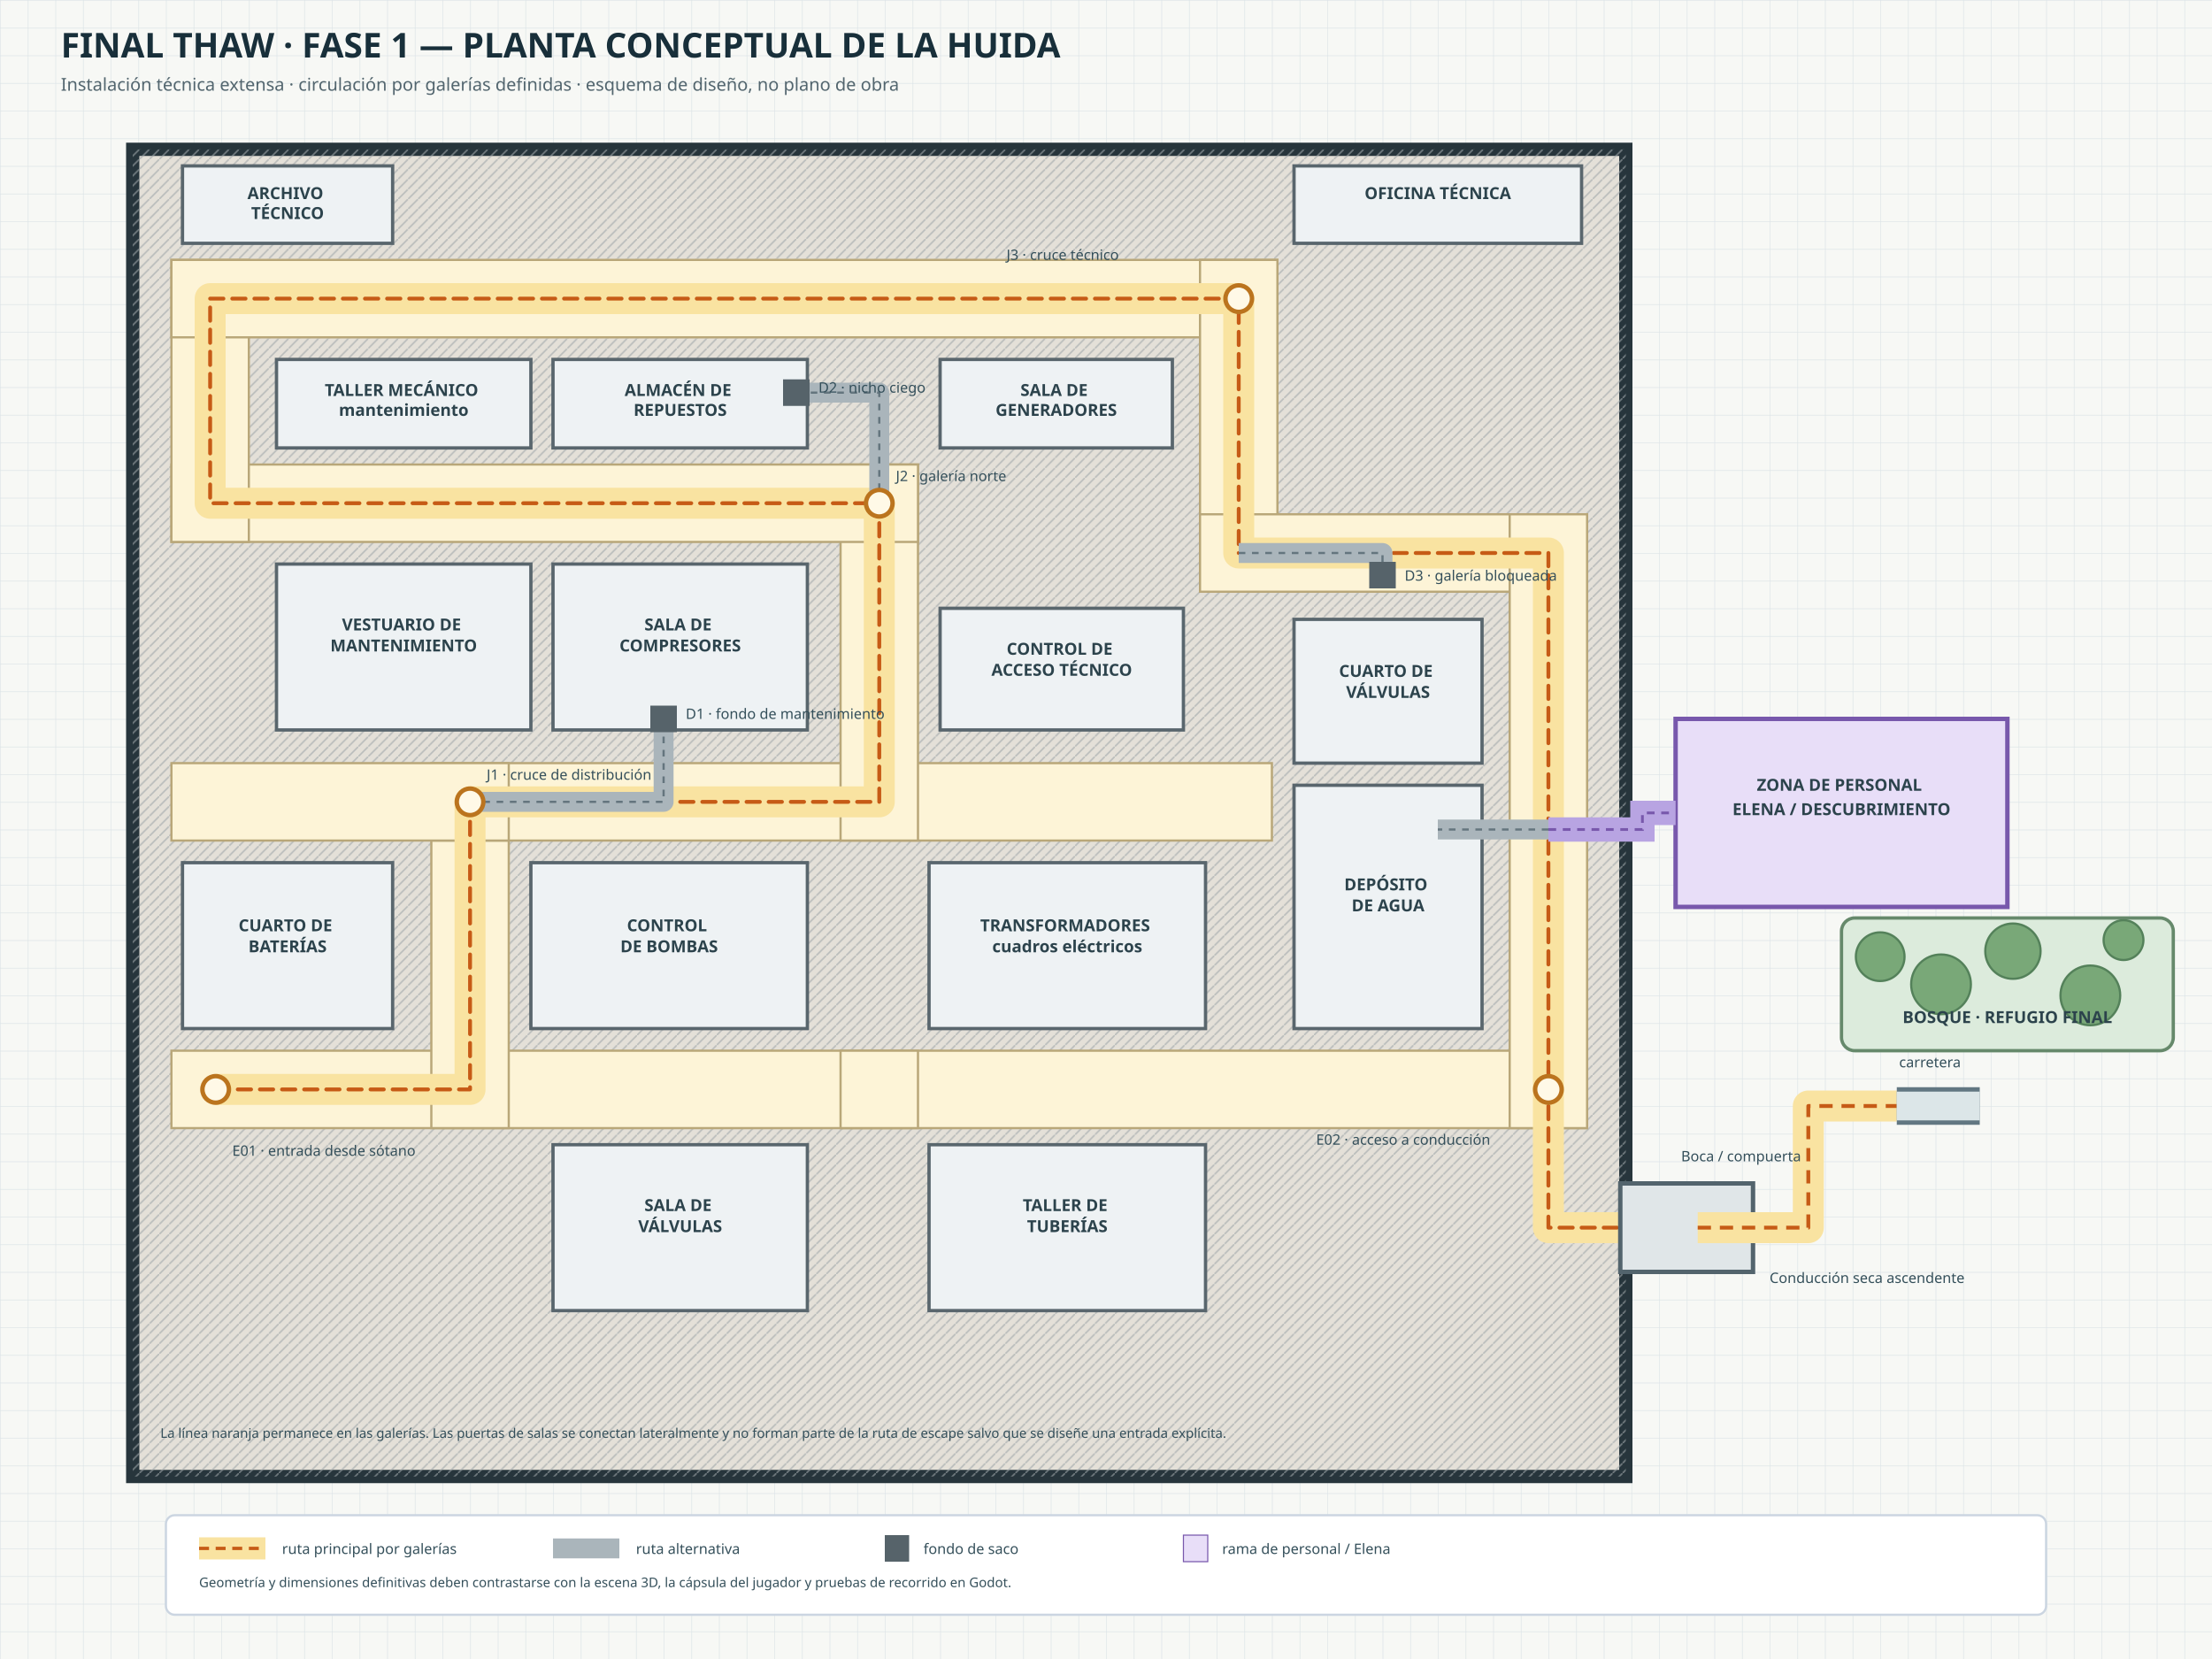
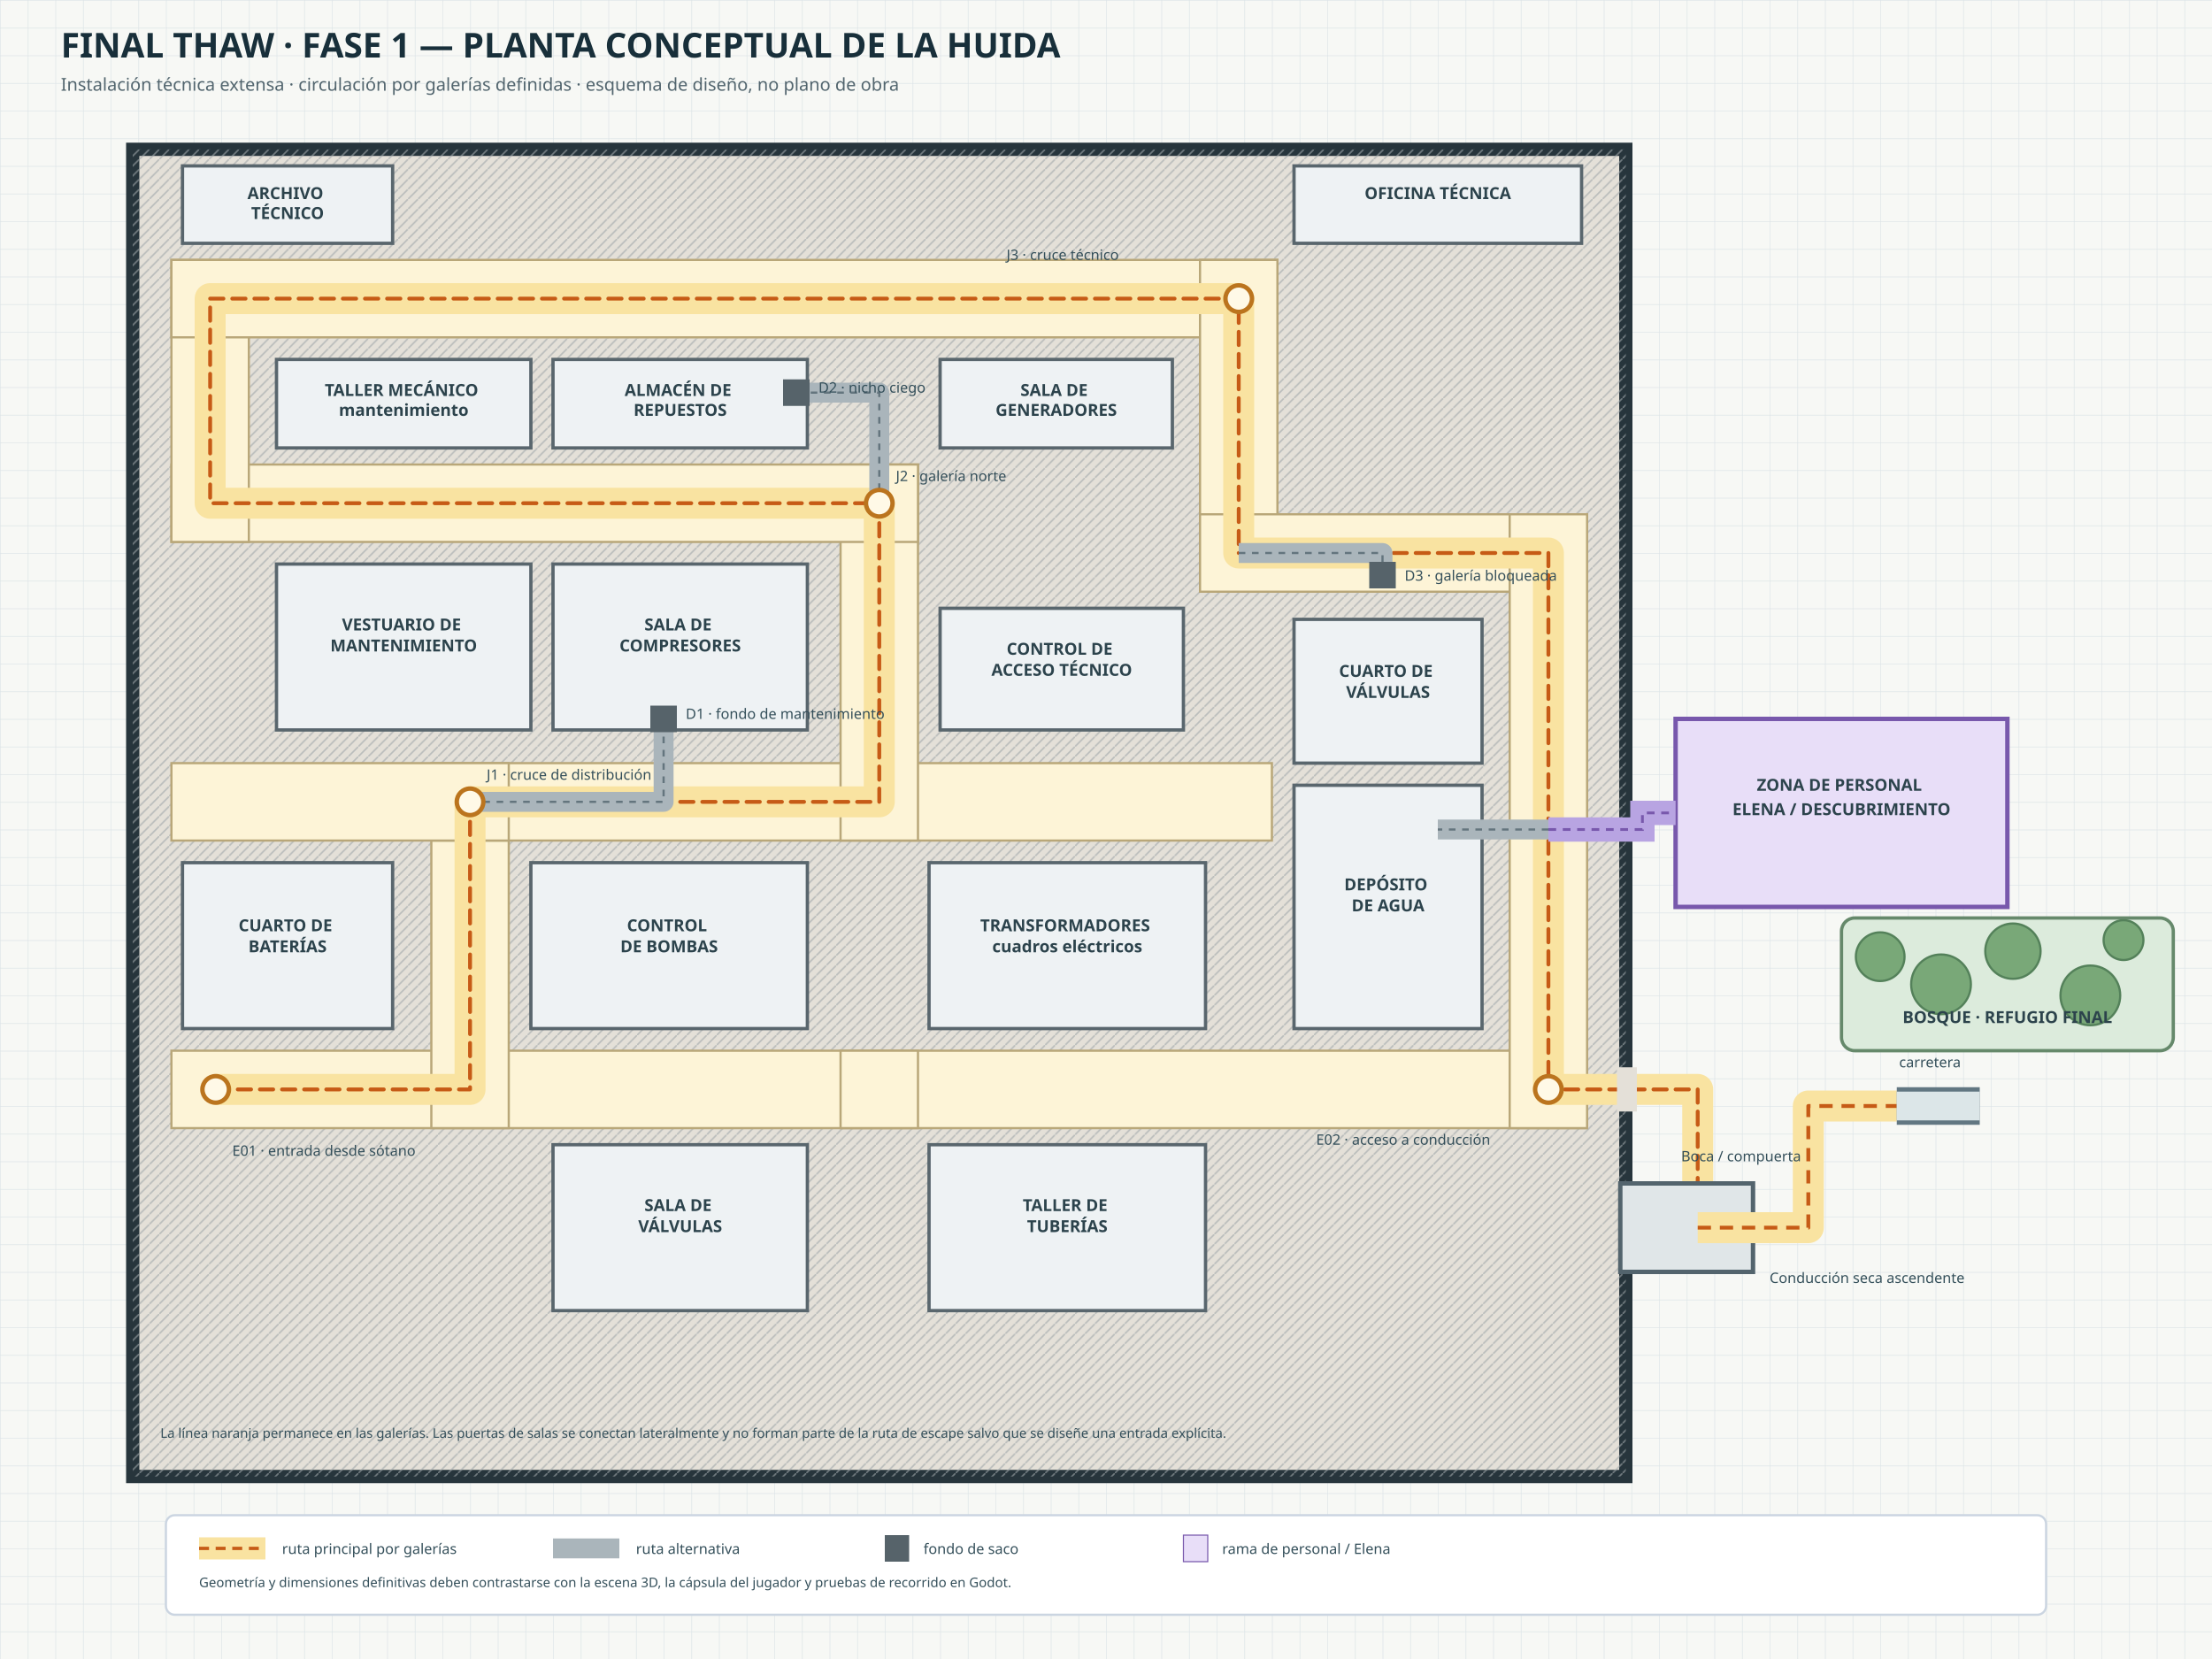
<svg xmlns="http://www.w3.org/2000/svg" width="2000" height="1500" viewBox="0 0 2000 1500">
  <defs>
    <pattern id="grid" width="25" height="25" patternUnits="userSpaceOnUse">
      <path d="M25 0H0V25" fill="none" stroke="#dce3e7" stroke-width="1" />
    </pattern>
    <pattern id="hatch" width="9" height="9" patternUnits="userSpaceOnUse">
      <path d="M0 9L9 0" stroke="#a0a7aa" stroke-width="1.4" />
    </pattern>
    <style>
 .h1{font:700 31px sans-serif;fill:#182f3a}.sub{font:16px sans-serif;fill:#52656e}
 .wall{stroke:#303b41;stroke-width:7;fill:none;stroke-linejoin:miter}.room{fill:#eef2f4;stroke:#59666d;stroke-width:3}
 .label{font:700 15px sans-serif;fill:#2c434c;text-anchor:middle}.small{font:13px sans-serif;fill:#344f5a}.tiny{font:12px sans-serif;fill:#344f5a}
 .corr{fill:#fdf4d7;stroke:#b9a779;stroke-width:2}.route{fill:none;stroke:#f9e3a1;stroke-width:28;stroke-linecap:butt;stroke-linejoin:round}.dash{fill:none;stroke:#c65b16;stroke-width:3.5;stroke-dasharray:12 8;stroke-linecap:round;stroke-linejoin:round}
 .alt{fill:none;stroke:#aab5bb;stroke-width:18;stroke-linecap:butt;stroke-linejoin:round}.altline{fill:none;stroke:#64757e;stroke-width:2;stroke-dasharray:6 6}
 .door{stroke:#fff0b7;stroke-width:8}.node{fill:#fff9e7;stroke:#bb741e;stroke-width:4}
 </style>
  </defs>
  <rect width="2000" height="1500" fill="#f7f8f5" />
  <rect width="2000" height="1500" fill="url(#grid)" />
  <text x="55" y="52" class="h1">FINAL THAW · FASE 1 — PLANTA CONCEPTUAL DE LA HUIDA</text>
  <text x="55" y="82" class="sub">Instalación técnica extensa · circulación por galerías definidas · esquema de diseño, no plano de obra</text>
  <rect x="120" y="135" width="1350" height="1200" fill="#e4e0d8" stroke="#27353c" stroke-width="12" />
  <rect x="120" y="135" width="1350" height="1200" fill="url(#hatch)" opacity=".6" />
  <rect class="corr" x="155" y="950" width="1280" height="70" />
  <rect class="corr" x="390" y="710" width="70" height="310" />
  <rect class="corr" x="390" y="690" width="760" height="70" />
  <rect class="corr" x="760" y="420" width="70" height="340" />
  <rect class="corr" x="155" y="420" width="675" height="70" />
  <rect class="corr" x="155" y="235" width="70" height="255" />
  <rect class="corr" x="155" y="235" width="1000" height="70" />
  <rect class="corr" x="1085" y="235" width="70" height="300" />
  <rect class="corr" x="1085" y="465" width="350" height="70" />
  <rect class="corr" x="1365" y="465" width="70" height="555" />
  <rect class="corr" x="155" y="690" width="305" height="70" />
  <rect class="corr" x="760" y="950" width="70" height="70" />
  <rect class="room" x="165" y="150" width="190" height="70" />
  <text class="label" x="260" y="180">
    <tspan x="260">ARCHIVO</tspan>
    <tspan x="260" dy="18">TÉCNICO</tspan>
  </text>
  <rect class="room" x="250" y="325" width="230" height="80" />
  <text class="label" x="365" y="358">
    <tspan x="365">TALLER MECÁNICO</tspan>
    <tspan x="365" dy="18">mantenimiento</tspan>
  </text>
  <rect class="room" x="500" y="325" width="230" height="80" />
  <text class="label" x="615" y="358">
    <tspan x="615">ALMACÉN DE</tspan>
    <tspan x="615" dy="18">REPUESTOS</tspan>
  </text>
  <rect class="room" x="250" y="510" width="230" height="150" />
  <text class="label" x="365" y="570">
    <tspan x="365">VESTUARIO DE</tspan>
    <tspan x="365" dy="19">MANTENIMIENTO</tspan>
  </text>
  <rect class="room" x="500" y="510" width="230" height="150" />
  <text class="label" x="615" y="570">
    <tspan x="615">SALA DE</tspan>
    <tspan x="615" dy="19">COMPRESORES</tspan>
  </text>
  <rect class="room" x="165" y="780" width="190" height="150" />
  <text class="label" x="260" y="842">
    <tspan x="260">CUARTO DE</tspan>
    <tspan x="260" dy="19">BATERÍAS</tspan>
  </text>
  <rect class="room" x="480" y="780" width="250" height="150" />
  <text class="label" x="605" y="842">
    <tspan x="605">CONTROL</tspan>
    <tspan x="605" dy="19">DE BOMBAS</tspan>
  </text>
  <rect class="room" x="500" y="1035" width="230" height="150" />
  <text class="label" x="615" y="1095">
    <tspan x="615">SALA DE</tspan>
    <tspan x="615" dy="19">VÁLVULAS</tspan>
  </text>
  <rect class="room" x="840" y="780" width="250" height="150" />
  <text class="label" x="965" y="842">
    <tspan x="965">TRANSFORMADORES</tspan>
    <tspan x="965" dy="19">cuadros eléctricos</tspan>
  </text>
  <rect class="room" x="840" y="1035" width="250" height="150" />
  <text class="label" x="965" y="1095">
    <tspan x="965">TALLER DE</tspan>
    <tspan x="965" dy="19">TUBERÍAS</tspan>
  </text>
  <rect class="room" x="850" y="550" width="220" height="110" />
  <text class="label" x="960" y="592">
    <tspan x="960">CONTROL DE</tspan>
    <tspan x="960" dy="19">ACCESO TÉCNICO</tspan>
  </text>
  <rect class="room" x="850" y="325" width="210" height="80" />
  <text class="label" x="955" y="358">
    <tspan x="955">SALA DE</tspan>
    <tspan x="955" dy="18">GENERADORES</tspan>
  </text>
  <rect class="room" x="1170" y="150" width="260" height="70" />
  <text class="label" x="1300" y="180">
    <tspan x="1300">OFICINA TÉCNICA</tspan>
  </text>
  <rect class="room" x="1170" y="560" width="170" height="130" />
  <text class="label" x="1255" y="612">
    <tspan x="1255">CUARTO DE</tspan>
    <tspan x="1255" dy="19">VÁLVULAS</tspan>
  </text>
  <rect class="room" x="1170" y="710" width="170" height="220" />
  <text class="label" x="1255" y="805">
    <tspan x="1255">DEPÓSITO</tspan>
    <tspan x="1255" dy="19">DE AGUA</tspan>
  </text>
-   <path class="route" d="M195 985 H425 V725 H795 V455 H190 V270 H1120 V500 H1400 V985 H1400 V1110 H1535" />
-   <path class="dash" d="M195 985 H425 V725 H795 V455 H190 V270 H1120 V500 H1400 V985 H1400 V1110 H1535" />
+   <path class="route" d="M195 985 H425 V725 H795 V455 H190 V270 H1120 V500 H1400 V985 H1535 V1110" />
+   <path class="dash" d="M195 985 H425 V725 H795 V455 H190 V270 H1120 V500 H1400 V985 H1535 V1110" />
  <path class="alt" d="M425 725 H600 V650 M795 455 V355 H720 M1120 500 H1250 V500 H1250 V520 M1400 750 H1300 V750" />
  <path class="altline" d="M425 725 H600 V650 M795 455 V355 H720 M1120 500 H1250 V500 H1250 V520 M1400 750 H1300 V750" />
  <rect x="588" y="638" width="24" height="24" fill="#56636a" />
  <text class="small" x="620" y="650">D1 · fondo de mantenimiento</text>
  <rect x="708" y="343" width="24" height="24" fill="#56636a" />
  <text class="small" x="740" y="355">D2 · nicho ciego</text>
  <rect x="1238" y="508" width="24" height="24" fill="#56636a" />
  <text class="small" x="1270" y="525">D3 · galería bloqueada</text>
  <rect x="1515" y="650" width="300" height="170" fill="#e8def8" stroke="#7858ac" stroke-width="4" />
  <text class="label" x="1665" y="715">
    <tspan x="1665">ZONA DE PERSONAL</tspan>
    <tspan x="1665" dy="22">ELENA / DESCUBRIMIENTO</tspan>
  </text>
  <path d="M1400 750 H1485 V735 H1515" fill="none" stroke="#b8a4e2" stroke-width="22" />
  <path d="M1400 750 H1485 V735 H1515" fill="none" stroke="#7858ac" stroke-width="2.5" stroke-dasharray="7 6" />
+   <rect x="1462" y="965" width="18" height="40" fill="#e4e0d8" />
  <rect x="1465" y="1070" width="120" height="80" fill="#e0e6e8" stroke="#53646d" stroke-width="4" />
  <path d="M1535 1110 L1635 1110 L1635 1000 L1715 1000" fill="none" stroke="#f9e3a1" stroke-width="28" stroke-linejoin="round" />
  <path d="M1535 1110 L1635 1110 L1635 1000 L1715 1000" fill="none" stroke="#c65b16" stroke-width="3.5" stroke-dasharray="12 8" stroke-linejoin="round" />
  <text class="small" x="1520" y="1050">Boca / compuerta</text>
  <text class="small" x="1600" y="1160">Conducción seca ascendente</text>
  <path d="M1715 1000 L1790 1000" stroke="#627782" stroke-width="34" />
  <path d="M1715 1000 L1790 1000" stroke="#dce6e8" stroke-width="26" />
  <text class="small" x="1745" y="965" text-anchor="middle">carretera</text>
  <rect x="1665" y="830" width="300" height="120" rx="12" fill="#dcebdc" stroke="#66896b" stroke-width="3" />
  <g fill="#79a878" stroke="#54815a" stroke-width="2">
    <circle cx="1700" cy="865" r="22" />
    <circle cx="1755" cy="890" r="27" />
    <circle cx="1820" cy="860" r="25" />
    <circle cx="1890" cy="900" r="27" />
    <circle cx="1920" cy="850" r="18" />
  </g>
  <text class="label" x="1815" y="925">BOSQUE · REFUGIO FINAL</text>
  <circle class="node" cx="195" cy="985" r="12" />
  <text class="small" x="210" y="1045">E01 · entrada desde sótano</text>
  <circle class="node" cx="425" cy="725" r="12" />
  <text class="small" x="440" y="705">J1 · cruce de distribución</text>
  <circle class="node" cx="795" cy="455" r="12" />
  <text class="small" x="810" y="435">J2 · galería norte</text>
  <circle class="node" cx="1120" cy="270" r="12" />
  <text class="small" x="910" y="235">J3 · cruce técnico</text>
  <circle class="node" cx="1400" cy="985" r="12" />
  <text class="small" x="1190" y="1035">E02 · acceso a conducción</text>
  <text class="tiny" x="145" y="1300">La línea naranja permanece en las galerías. Las puertas de salas se conectan lateralmente y no forman parte de la ruta de escape salvo que se diseñe una entrada explícita.</text>
  <rect x="150" y="1370" width="1700" height="90" rx="8" fill="#fff" stroke="#cbd5e1" stroke-width="2" />
  <line x1="180" y1="1400" x2="240" y2="1400" stroke="#f9e3a1" stroke-width="20" />
  <line x1="180" y1="1400" x2="240" y2="1400" stroke="#c65b16" stroke-width="3" stroke-dasharray="9 6" />
  <text class="small" x="255" y="1405">ruta principal por galerías</text>
  <line x1="500" y1="1400" x2="560" y2="1400" stroke="#aab5bb" stroke-width="18" />
  <text class="small" x="575" y="1405">ruta alternativa</text>
  <rect x="800" y="1388" width="22" height="24" fill="#56636a" />
  <text class="small" x="835" y="1405">fondo de saco</text>
  <rect x="1070" y="1388" width="22" height="24" fill="#e8def8" stroke="#7858ac" />
  <text class="small" x="1105" y="1405">rama de personal / Elena</text>
  <text class="tiny" x="180" y="1435">Geometría y dimensiones definitivas deben contrastarse con la escena 3D, la cápsula del jugador y pruebas de recorrido en Godot.</text>
</svg>
